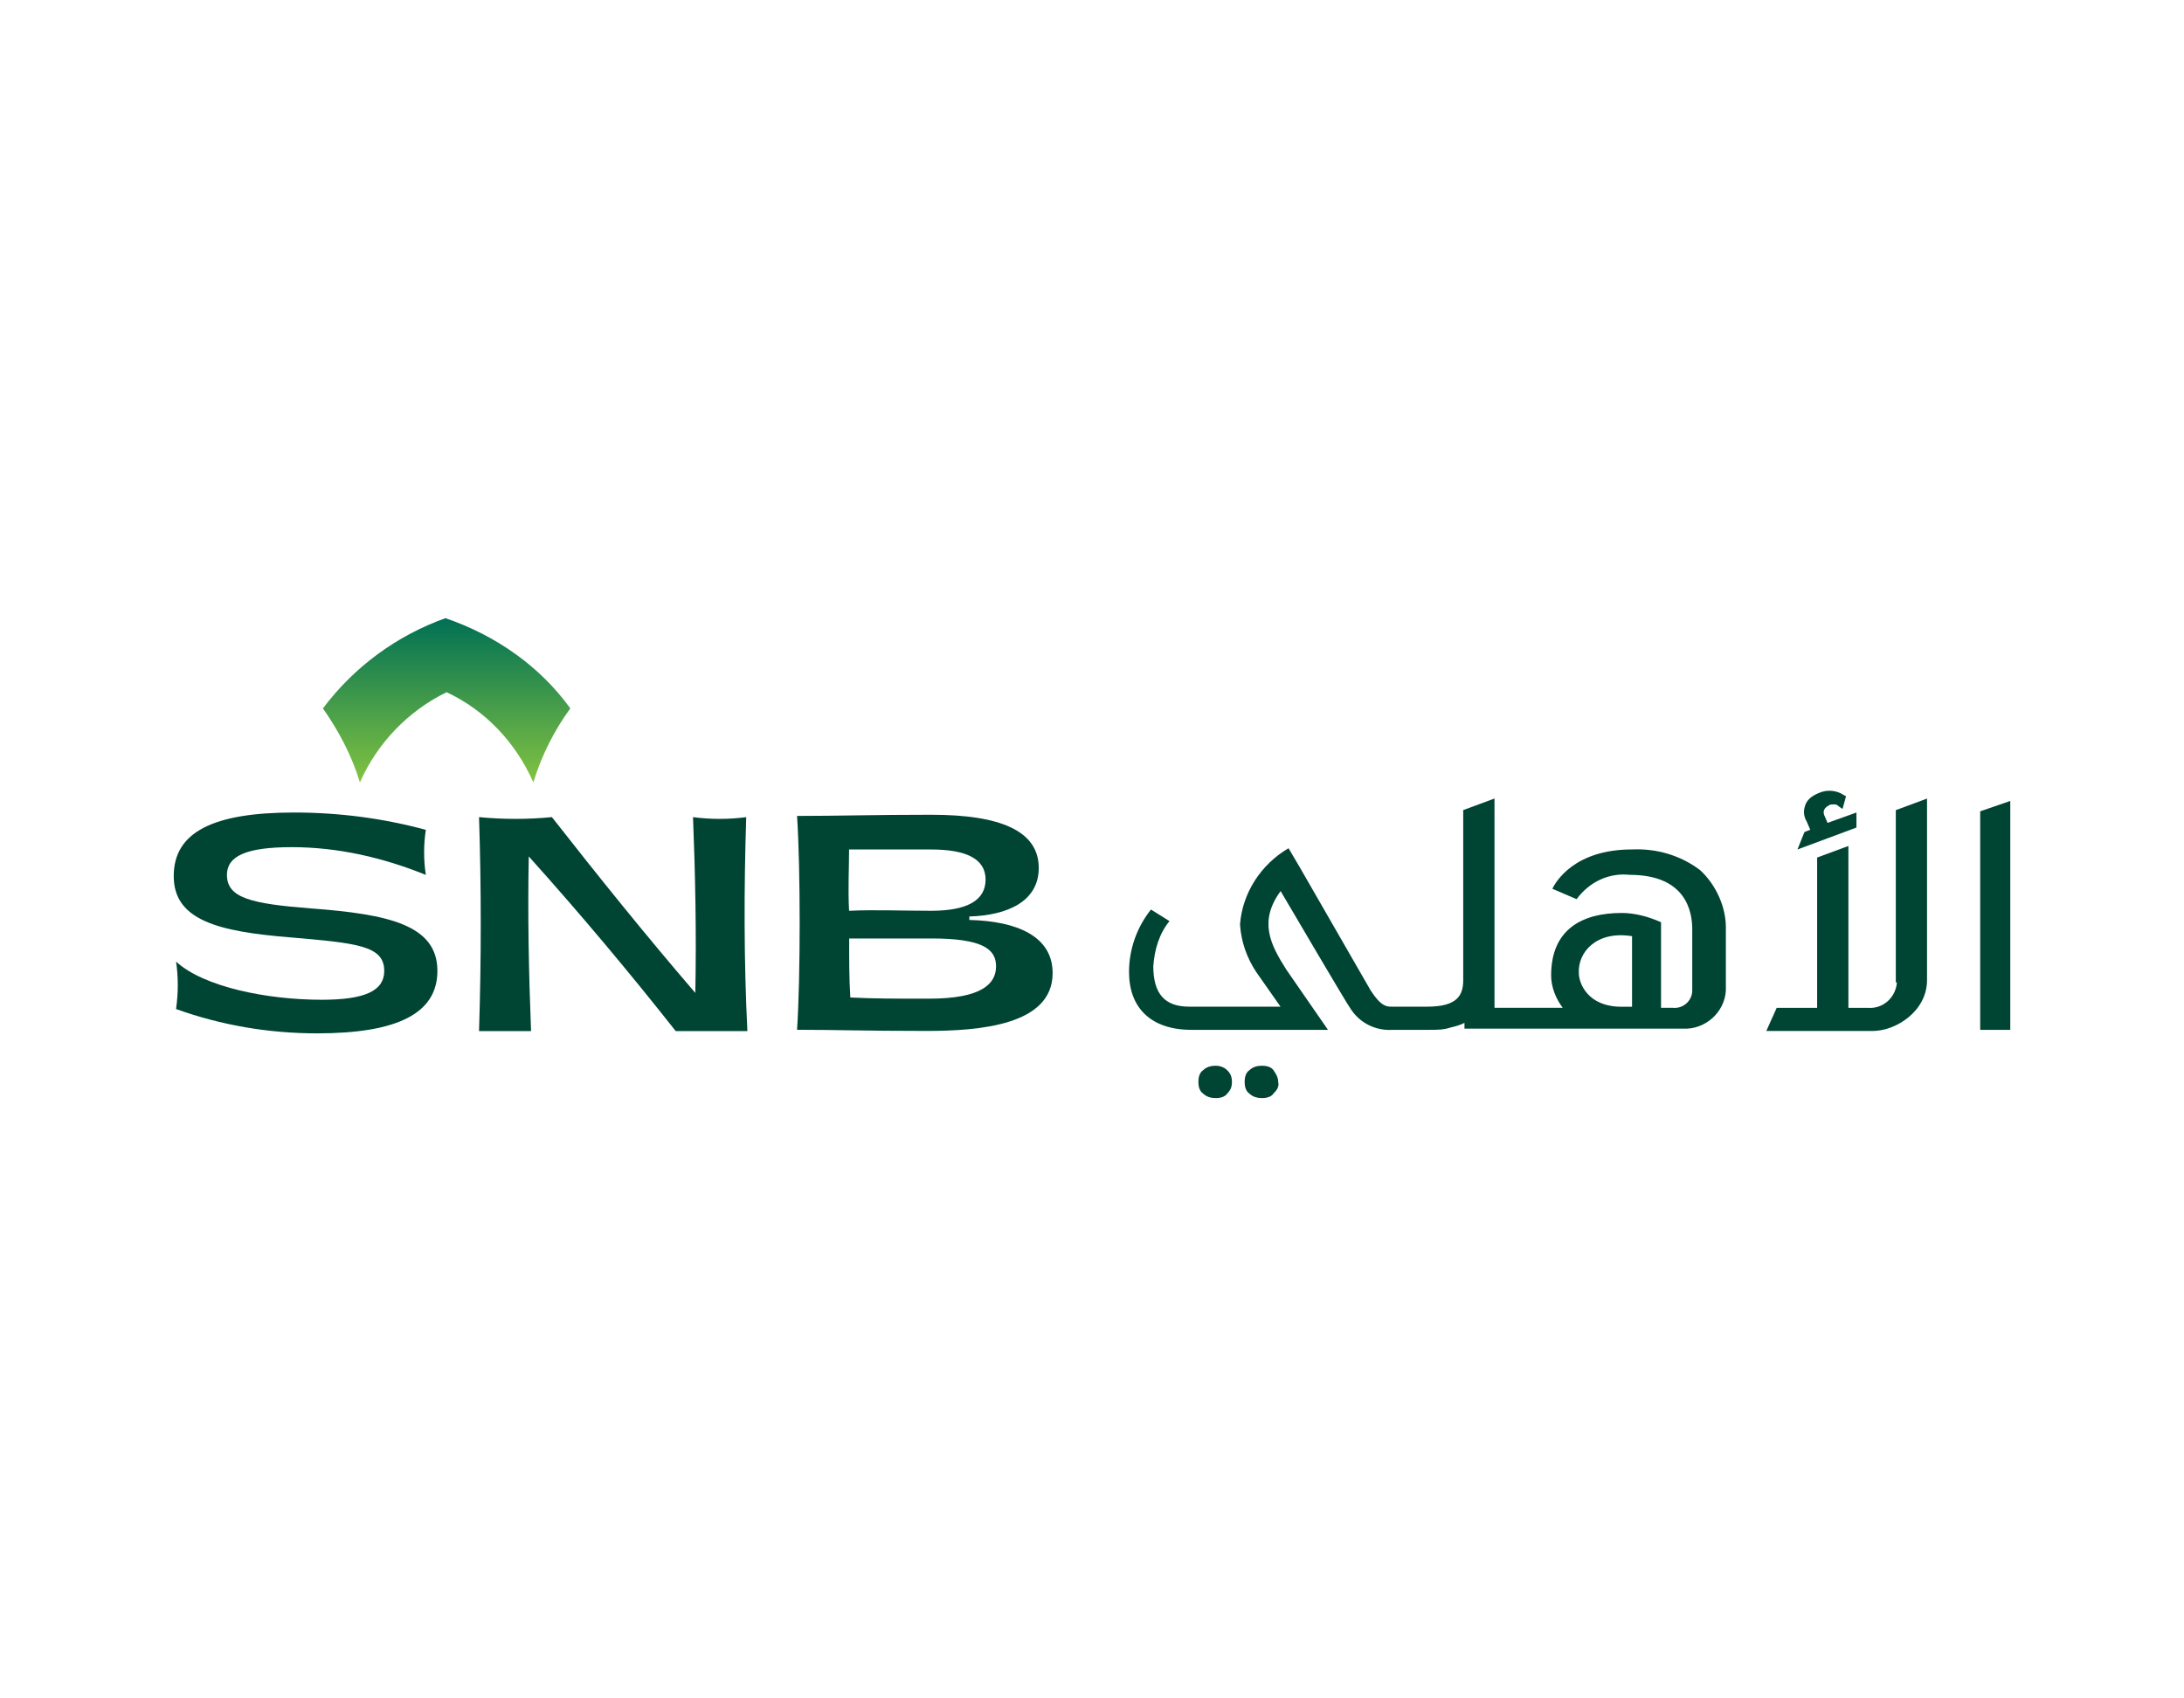
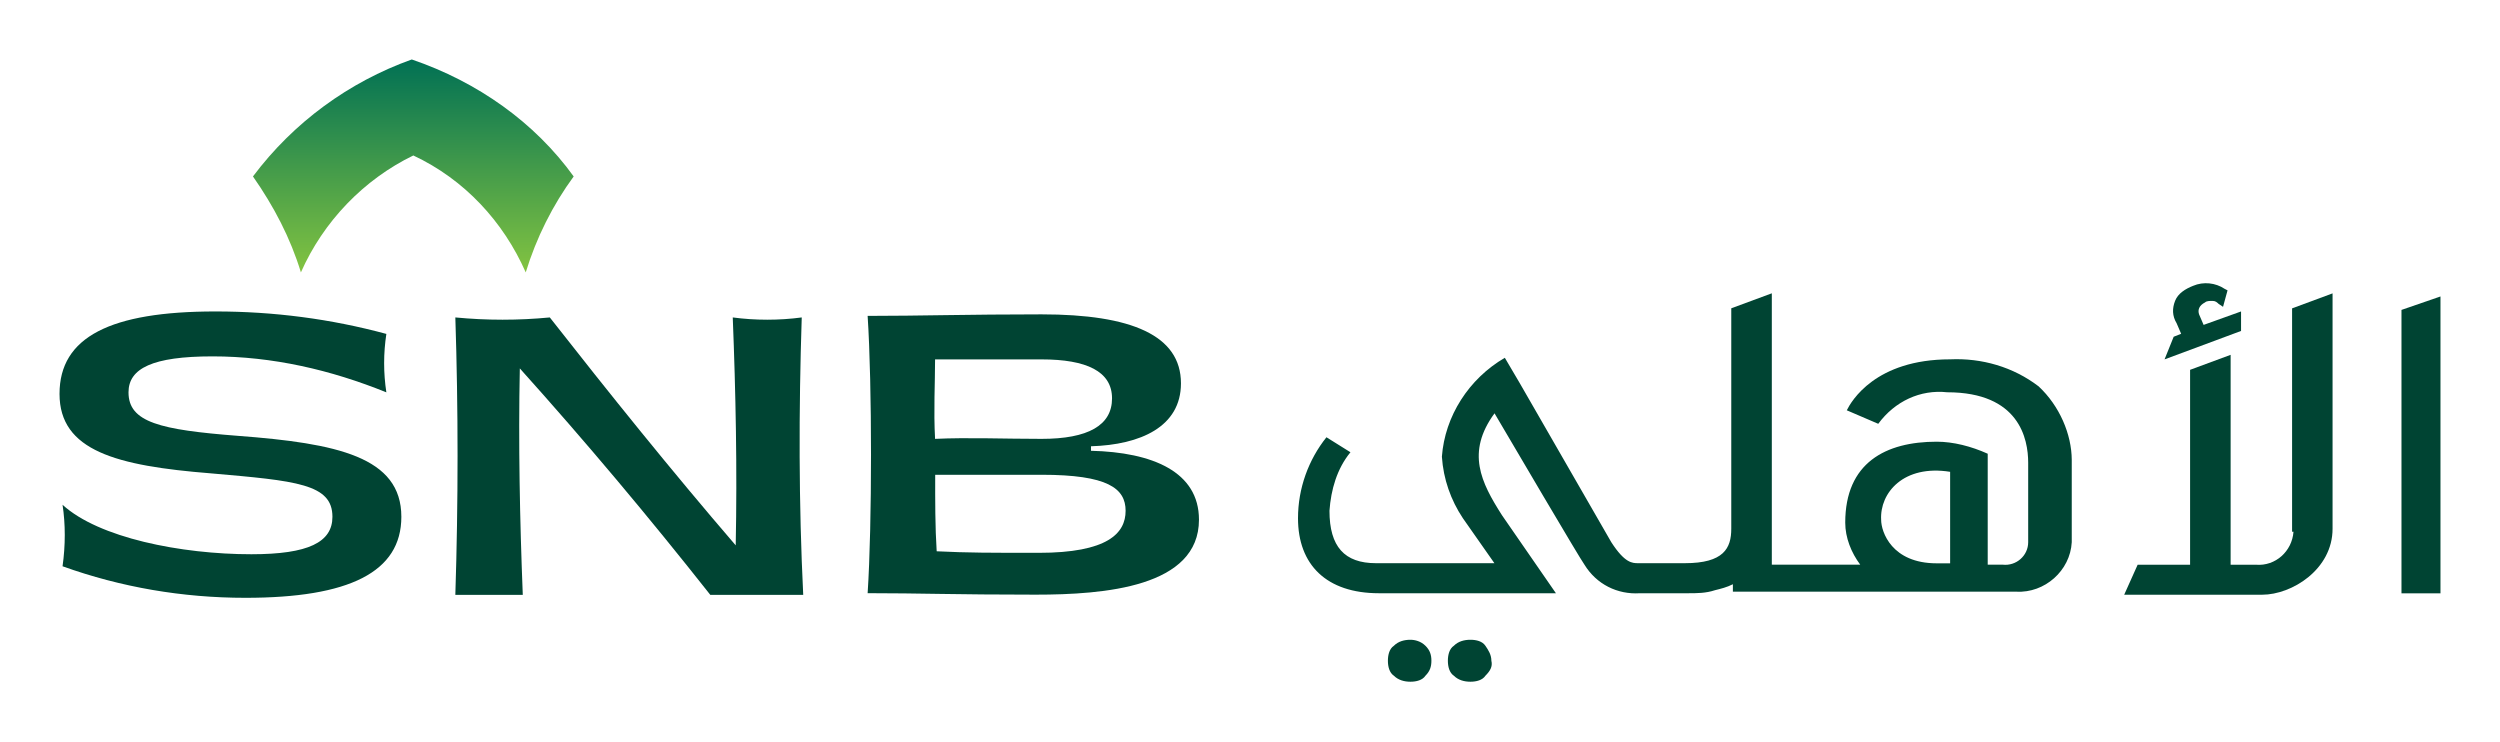
- <svg xmlns="http://www.w3.org/2000/svg" xmlns:xlink="http://www.w3.org/1999/xlink" version="1.1" id="Layer_1" x="0px" y="0px" viewBox="0 0 440 342" style="enable-background:new 0 0 440 342;" xml:space="preserve">
+ <svg xmlns="http://www.w3.org/2000/svg" xmlns:xlink="http://www.w3.org/1999/xlink" version="1.1" id="Layer_1" x="0px" y="0px" viewBox="25.75 115.32 388.5 115.19" style="enable-background:new 0 0 440 342;" xml:space="preserve">
  <style type="text/css">
	.st0{clip-path:url(#SVGID_00000074415452397698866610000004163334104663177916_);}
	.st1{clip-path:url(#SVGID_00000169539260839492498340000004020559666936518031_);}
	.st2{fill:url(#SVGID_00000135684491467699648160000017415247461782877855_);}
	.st3{fill:#004433;}
</style>
  <g id="surface1">
    <g>
      <defs>
        <rect id="SVGID_1_" x="63.89" y="122.94" width="51.26" height="34.95" />
      </defs>
      <clipPath id="SVGID_00000174587043229844571610000004934548514851270558_">
        <use xlink:href="#SVGID_1_" style="overflow:visible;" />
      </clipPath>
      <g style="clip-path:url(#SVGID_00000174587043229844571610000004934548514851270558_);">
        <g>
          <defs>
            <path id="SVGID_00000029025275673801412500000004874572853150548151_" d="M65.06,142.74c3.26,4.66,5.82,9.56,7.45,14.91       c3.49-7.92,9.78-14.44,17.47-18.17c7.93,3.72,13.98,10.25,17.47,18.17c1.63-5.35,4.2-10.48,7.45-14.91       c-6.05-8.39-14.91-14.68-25.16-18.18C79.96,128.06,71.35,134.35,65.06,142.74" />
          </defs>
          <clipPath id="SVGID_00000134958858403092743780000003985930034335187110_">
            <use xlink:href="#SVGID_00000029025275673801412500000004874572853150548151_" style="overflow:visible;" />
          </clipPath>
          <g style="clip-path:url(#SVGID_00000134958858403092743780000003985930034335187110_);">
            <linearGradient id="SVGID_00000124140108625040572160000001747293342138796215_" gradientUnits="userSpaceOnUse" x1="-306.992" y1="648.664" x2="-304.658" y2="648.664" gradientTransform="matrix(0 -14.1746 -14.1746 0 9284.535 -4193.839)">
              <stop offset="0" style="stop-color:#82C341" />
              <stop offset="7.812500e-03" style="stop-color:#82C341" />
              <stop offset="0.012" style="stop-color:#81C241" />
              <stop offset="0.016" style="stop-color:#80C241" />
              <stop offset="0.019" style="stop-color:#80C241" />
              <stop offset="0.023" style="stop-color:#7FC141" />
              <stop offset="0.027" style="stop-color:#7FC141" />
              <stop offset="0.031" style="stop-color:#7EC142" />
              <stop offset="0.035" style="stop-color:#7EC042" />
              <stop offset="0.039" style="stop-color:#7DC042" />
              <stop offset="0.043" style="stop-color:#7DC042" />
              <stop offset="0.047" style="stop-color:#7CBF42" />
              <stop offset="0.051" style="stop-color:#7CBF42" />
              <stop offset="0.055" style="stop-color:#7BBF42" />
              <stop offset="0.059" style="stop-color:#7BBE42" />
              <stop offset="0.062" style="stop-color:#7ABE42" />
              <stop offset="0.066" style="stop-color:#7ABE42" />
              <stop offset="0.07" style="stop-color:#79BD42" />
              <stop offset="0.074" style="stop-color:#79BD42" />
              <stop offset="0.078" style="stop-color:#78BD42" />
              <stop offset="0.082" style="stop-color:#78BC43" />
              <stop offset="0.086" style="stop-color:#77BC43" />
              <stop offset="0.09" style="stop-color:#77BC43" />
              <stop offset="0.094" style="stop-color:#76BB43" />
              <stop offset="0.098" style="stop-color:#75BB43" />
              <stop offset="0.102" style="stop-color:#75BB43" />
              <stop offset="0.105" style="stop-color:#74BA43" />
              <stop offset="0.109" style="stop-color:#74BA43" />
              <stop offset="0.113" style="stop-color:#73BA43" />
              <stop offset="0.117" style="stop-color:#73B943" />
              <stop offset="0.121" style="stop-color:#72B943" />
              <stop offset="0.125" style="stop-color:#72B943" />
              <stop offset="0.129" style="stop-color:#71B843" />
              <stop offset="0.133" style="stop-color:#71B843" />
              <stop offset="0.137" style="stop-color:#70B844" />
              <stop offset="0.141" style="stop-color:#70B744" />
              <stop offset="0.144" style="stop-color:#6FB744" />
              <stop offset="0.148" style="stop-color:#6FB744" />
              <stop offset="0.152" style="stop-color:#6EB644" />
              <stop offset="0.156" style="stop-color:#6EB644" />
              <stop offset="0.16" style="stop-color:#6DB644" />
              <stop offset="0.164" style="stop-color:#6DB544" />
              <stop offset="0.168" style="stop-color:#6CB544" />
              <stop offset="0.172" style="stop-color:#6CB544" />
              <stop offset="0.176" style="stop-color:#6BB544" />
              <stop offset="0.18" style="stop-color:#6BB444" />
              <stop offset="0.184" style="stop-color:#6AB444" />
              <stop offset="0.188" style="stop-color:#6AB445" />
              <stop offset="0.191" style="stop-color:#69B345" />
              <stop offset="0.195" style="stop-color:#69B345" />
              <stop offset="0.199" style="stop-color:#68B345" />
              <stop offset="0.203" style="stop-color:#68B245" />
              <stop offset="0.207" style="stop-color:#67B245" />
              <stop offset="0.211" style="stop-color:#67B245" />
              <stop offset="0.215" style="stop-color:#66B145" />
              <stop offset="0.219" style="stop-color:#66B145" />
              <stop offset="0.223" style="stop-color:#65B145" />
              <stop offset="0.227" style="stop-color:#65B045" />
              <stop offset="0.231" style="stop-color:#64B045" />
              <stop offset="0.234" style="stop-color:#64B045" />
              <stop offset="0.238" style="stop-color:#63AF46" />
              <stop offset="0.242" style="stop-color:#63AF46" />
              <stop offset="0.246" style="stop-color:#62AF46" />
              <stop offset="0.25" style="stop-color:#62AE46" />
              <stop offset="0.254" style="stop-color:#61AE46" />
              <stop offset="0.258" style="stop-color:#61AE46" />
              <stop offset="0.262" style="stop-color:#60AD46" />
              <stop offset="0.266" style="stop-color:#60AD46" />
              <stop offset="0.27" style="stop-color:#5FAD46" />
              <stop offset="0.273" style="stop-color:#5FAC46" />
              <stop offset="0.277" style="stop-color:#5EAC46" />
              <stop offset="0.281" style="stop-color:#5EAC46" />
              <stop offset="0.285" style="stop-color:#5DAB46" />
              <stop offset="0.289" style="stop-color:#5DAB46" />
              <stop offset="0.293" style="stop-color:#5CAB47" />
              <stop offset="0.297" style="stop-color:#5CAA47" />
              <stop offset="0.301" style="stop-color:#5BAA47" />
              <stop offset="0.305" style="stop-color:#5BAA47" />
              <stop offset="0.309" style="stop-color:#5AA947" />
              <stop offset="0.312" style="stop-color:#5AA947" />
              <stop offset="0.316" style="stop-color:#59A947" />
              <stop offset="0.32" style="stop-color:#58A947" />
              <stop offset="0.324" style="stop-color:#58A847" />
              <stop offset="0.328" style="stop-color:#57A847" />
              <stop offset="0.332" style="stop-color:#57A847" />
              <stop offset="0.336" style="stop-color:#56A747" />
              <stop offset="0.34" style="stop-color:#56A747" />
              <stop offset="0.344" style="stop-color:#55A748" />
              <stop offset="0.348" style="stop-color:#55A648" />
              <stop offset="0.352" style="stop-color:#54A648" />
              <stop offset="0.355" style="stop-color:#54A648" />
              <stop offset="0.359" style="stop-color:#53A548" />
              <stop offset="0.363" style="stop-color:#53A548" />
              <stop offset="0.367" style="stop-color:#52A548" />
              <stop offset="0.371" style="stop-color:#52A448" />
              <stop offset="0.375" style="stop-color:#51A448" />
              <stop offset="0.379" style="stop-color:#51A448" />
              <stop offset="0.383" style="stop-color:#50A348" />
              <stop offset="0.387" style="stop-color:#50A348" />
              <stop offset="0.391" style="stop-color:#4FA348" />
              <stop offset="0.395" style="stop-color:#4FA248" />
              <stop offset="0.398" style="stop-color:#4EA249" />
              <stop offset="0.402" style="stop-color:#4EA249" />
              <stop offset="0.406" style="stop-color:#4DA149" />
              <stop offset="0.41" style="stop-color:#4DA149" />
              <stop offset="0.414" style="stop-color:#4CA149" />
              <stop offset="0.418" style="stop-color:#4CA049" />
              <stop offset="0.422" style="stop-color:#4BA049" />
              <stop offset="0.426" style="stop-color:#4BA049" />
              <stop offset="0.43" style="stop-color:#4A9F49" />
              <stop offset="0.434" style="stop-color:#4A9F49" />
              <stop offset="0.438" style="stop-color:#499F49" />
              <stop offset="0.441" style="stop-color:#499E49" />
              <stop offset="0.445" style="stop-color:#489E49" />
              <stop offset="0.449" style="stop-color:#489E4A" />
              <stop offset="0.453" style="stop-color:#479D4A" />
              <stop offset="0.457" style="stop-color:#479D4A" />
              <stop offset="0.461" style="stop-color:#469D4A" />
              <stop offset="0.465" style="stop-color:#469C4A" />
              <stop offset="0.469" style="stop-color:#459C4A" />
              <stop offset="0.473" style="stop-color:#459C4A" />
              <stop offset="0.477" style="stop-color:#449C4A" />
              <stop offset="0.48" style="stop-color:#449B4A" />
              <stop offset="0.484" style="stop-color:#439B4A" />
              <stop offset="0.488" style="stop-color:#439B4A" />
              <stop offset="0.492" style="stop-color:#429A4A" />
              <stop offset="0.496" style="stop-color:#429A4A" />
              <stop offset="0.5" style="stop-color:#419A4A" />
              <stop offset="0.504" style="stop-color:#41994B" />
              <stop offset="0.508" style="stop-color:#40994B" />
              <stop offset="0.512" style="stop-color:#40994B" />
              <stop offset="0.516" style="stop-color:#3F984B" />
              <stop offset="0.519" style="stop-color:#3F984B" />
              <stop offset="0.523" style="stop-color:#3E984B" />
              <stop offset="0.527" style="stop-color:#3E974B" />
              <stop offset="0.531" style="stop-color:#3D974B" />
              <stop offset="0.535" style="stop-color:#3D974B" />
              <stop offset="0.539" style="stop-color:#3C964B" />
              <stop offset="0.543" style="stop-color:#3C964B" />
              <stop offset="0.547" style="stop-color:#3B964B" />
              <stop offset="0.551" style="stop-color:#3A954B" />
              <stop offset="0.555" style="stop-color:#3A954C" />
              <stop offset="0.559" style="stop-color:#39954C" />
              <stop offset="0.562" style="stop-color:#39944C" />
              <stop offset="0.566" style="stop-color:#38944C" />
              <stop offset="0.57" style="stop-color:#38944C" />
              <stop offset="0.574" style="stop-color:#37934C" />
              <stop offset="0.578" style="stop-color:#37934C" />
              <stop offset="0.582" style="stop-color:#36934C" />
              <stop offset="0.586" style="stop-color:#36924C" />
              <stop offset="0.59" style="stop-color:#35924C" />
              <stop offset="0.594" style="stop-color:#35924C" />
              <stop offset="0.598" style="stop-color:#34914C" />
              <stop offset="0.602" style="stop-color:#34914C" />
              <stop offset="0.606" style="stop-color:#33914C" />
              <stop offset="0.609" style="stop-color:#33904D" />
              <stop offset="0.613" style="stop-color:#32904D" />
              <stop offset="0.617" style="stop-color:#32904D" />
              <stop offset="0.621" style="stop-color:#318F4D" />
              <stop offset="0.625" style="stop-color:#318F4D" />
              <stop offset="0.629" style="stop-color:#308F4D" />
              <stop offset="0.633" style="stop-color:#308F4D" />
              <stop offset="0.637" style="stop-color:#2F8E4D" />
              <stop offset="0.641" style="stop-color:#2F8E4D" />
              <stop offset="0.644" style="stop-color:#2E8E4D" />
              <stop offset="0.648" style="stop-color:#2E8D4D" />
              <stop offset="0.652" style="stop-color:#2D8D4D" />
              <stop offset="0.656" style="stop-color:#2D8D4D" />
              <stop offset="0.66" style="stop-color:#2C8C4E" />
              <stop offset="0.664" style="stop-color:#2C8C4E" />
              <stop offset="0.668" style="stop-color:#2B8C4E" />
              <stop offset="0.672" style="stop-color:#2B8B4E" />
              <stop offset="0.676" style="stop-color:#2A8B4E" />
              <stop offset="0.68" style="stop-color:#2A8B4E" />
              <stop offset="0.684" style="stop-color:#298A4E" />
              <stop offset="0.688" style="stop-color:#298A4E" />
              <stop offset="0.691" style="stop-color:#288A4E" />
              <stop offset="0.695" style="stop-color:#28894E" />
              <stop offset="0.699" style="stop-color:#27894E" />
              <stop offset="0.703" style="stop-color:#27894E" />
              <stop offset="0.707" style="stop-color:#26884E" />
              <stop offset="0.711" style="stop-color:#26884E" />
              <stop offset="0.715" style="stop-color:#25884F" />
              <stop offset="0.719" style="stop-color:#25874F" />
              <stop offset="0.723" style="stop-color:#24874F" />
              <stop offset="0.727" style="stop-color:#24874F" />
              <stop offset="0.731" style="stop-color:#23864F" />
              <stop offset="0.734" style="stop-color:#23864F" />
              <stop offset="0.738" style="stop-color:#22864F" />
              <stop offset="0.742" style="stop-color:#22854F" />
              <stop offset="0.746" style="stop-color:#21854F" />
              <stop offset="0.75" style="stop-color:#21854F" />
              <stop offset="0.754" style="stop-color:#20844F" />
              <stop offset="0.758" style="stop-color:#20844F" />
              <stop offset="0.762" style="stop-color:#1F844F" />
              <stop offset="0.766" style="stop-color:#1F8350" />
              <stop offset="0.769" style="stop-color:#1E8350" />
              <stop offset="0.773" style="stop-color:#1D8350" />
              <stop offset="0.777" style="stop-color:#1D8250" />
              <stop offset="0.781" style="stop-color:#1C8250" />
              <stop offset="0.785" style="stop-color:#1C8250" />
              <stop offset="0.789" style="stop-color:#1B8250" />
              <stop offset="0.793" style="stop-color:#1B8150" />
              <stop offset="0.797" style="stop-color:#1A8150" />
              <stop offset="0.801" style="stop-color:#1A8150" />
              <stop offset="0.805" style="stop-color:#198050" />
              <stop offset="0.809" style="stop-color:#198050" />
              <stop offset="0.812" style="stop-color:#188050" />
              <stop offset="0.816" style="stop-color:#187F51" />
              <stop offset="0.82" style="stop-color:#177F51" />
              <stop offset="0.824" style="stop-color:#177F51" />
              <stop offset="0.828" style="stop-color:#167E51" />
              <stop offset="0.832" style="stop-color:#167E51" />
              <stop offset="0.836" style="stop-color:#157E51" />
              <stop offset="0.84" style="stop-color:#157D51" />
              <stop offset="0.844" style="stop-color:#147D51" />
              <stop offset="0.848" style="stop-color:#147D51" />
              <stop offset="0.852" style="stop-color:#137C51" />
              <stop offset="0.856" style="stop-color:#137C51" />
              <stop offset="0.859" style="stop-color:#127C51" />
              <stop offset="0.863" style="stop-color:#127B51" />
              <stop offset="0.867" style="stop-color:#117B51" />
              <stop offset="0.871" style="stop-color:#117B52" />
              <stop offset="0.875" style="stop-color:#107A52" />
              <stop offset="0.879" style="stop-color:#107A52" />
              <stop offset="0.883" style="stop-color:#0F7A52" />
              <stop offset="0.887" style="stop-color:#0F7952" />
              <stop offset="0.891" style="stop-color:#0E7952" />
              <stop offset="0.894" style="stop-color:#0E7952" />
              <stop offset="0.898" style="stop-color:#0D7852" />
              <stop offset="0.902" style="stop-color:#0D7852" />
              <stop offset="0.906" style="stop-color:#0C7852" />
              <stop offset="0.91" style="stop-color:#0C7752" />
              <stop offset="0.914" style="stop-color:#0B7752" />
              <stop offset="0.918" style="stop-color:#0B7752" />
              <stop offset="0.922" style="stop-color:#0A7653" />
              <stop offset="0.926" style="stop-color:#0A7653" />
              <stop offset="0.93" style="stop-color:#097653" />
              <stop offset="0.934" style="stop-color:#097653" />
              <stop offset="0.938" style="stop-color:#087553" />
              <stop offset="0.941" style="stop-color:#087553" />
              <stop offset="0.945" style="stop-color:#077553" />
              <stop offset="0.949" style="stop-color:#077453" />
              <stop offset="0.953" style="stop-color:#067453" />
              <stop offset="0.957" style="stop-color:#067453" />
              <stop offset="0.961" style="stop-color:#057353" />
              <stop offset="0.965" style="stop-color:#057353" />
              <stop offset="0.969" style="stop-color:#047353" />
              <stop offset="0.973" style="stop-color:#047253" />
              <stop offset="0.977" style="stop-color:#037254" />
              <stop offset="0.981" style="stop-color:#037254" />
              <stop offset="0.984" style="stop-color:#027154" />
              <stop offset="0.988" style="stop-color:#027154" />
              <stop offset="0.992" style="stop-color:#017154" />
              <stop offset="0.996" style="stop-color:#007054" />
              <stop offset="1" style="stop-color:#007054" />
            </linearGradient>
            <path style="fill:url(#SVGID_00000124140108625040572160000001747293342138796215_);" d="M65.06,157.65h49.86v-33.08H65.06       V157.65z" />
          </g>
        </g>
      </g>
    </g>
    <path class="st3" d="M35.47,203.32c0.46-3.26,0.46-6.53,0-9.56c5.59,5.13,18.4,7.69,29.35,7.69c8.86,0,12.59-1.87,12.59-5.82   c0-5.12-5.6-5.59-18.88-6.75C43.85,187.71,35,185.38,35,176.53s7.92-12.81,24.23-12.81c9.08,0,17.94,1.16,26.56,3.49   c-0.46,3.03-0.46,6.06,0,9.08c-8.62-3.49-17.7-5.59-27.02-5.59s-13.05,1.87-13.05,5.59c0,4.66,4.9,5.82,17.01,6.76   c15.38,1.16,25.39,3.26,25.39,12.58c0,8.62-8.15,12.59-24.23,12.59C54.11,208.22,44.55,206.58,35.47,203.32" />
    <path class="st3" d="M106.53,172.57c-0.24,11.65,0,23.54,0.46,35.19H96.51c0.46-14.45,0.46-28.9,0-43.11   c4.9,0.47,9.78,0.47,14.68,0c9.32,11.89,18.87,23.77,28.89,35.42c0.24-11.89,0-23.76-0.46-35.42c3.49,0.47,7.23,0.47,10.72,0   c-0.47,14.45-0.47,28.9,0.23,43.11h-14.44C126.56,195.63,116.78,183.98,106.53,172.57" />
    <path class="st3" d="M171.31,200.99c4.89,0.24,8.38,0.24,15.84,0.24c10.72,0,13.52-3.03,13.52-6.53s-2.79-5.6-13.04-5.6h-16.55   C171.07,193.07,171.07,197.26,171.31,200.99 M187.61,183.52c7.22,0,10.95-2.09,10.95-6.29s-3.96-6.06-10.95-6.06h-16.55   c0,3.73-0.24,7.93,0,12.35C176.19,183.28,181.79,183.52,187.61,183.52 M160.58,164.41c8.15,0,15.61-0.24,27.03-0.24   c13.98,0,21.66,3.27,21.66,10.72c0,6.75-6.29,9.55-13.98,9.78v0.7c9.56,0.23,16.78,3.26,16.78,10.71   c0,10.48-14.68,11.65-25.4,11.65c-12.58,0-17.94-0.23-26.09-0.23C161.28,196.8,161.28,175.13,160.58,164.41" />
    <path class="st3" d="M254.25,214.74c-0.93,0-1.87,0.23-2.57,0.93c-0.69,0.46-0.93,1.4-0.93,2.33c0,0.93,0.24,1.86,0.93,2.33   c0.7,0.69,1.64,0.93,2.57,0.93s1.87-0.24,2.33-0.93c0.7-0.7,1.16-1.4,0.93-2.33c0-0.93-0.46-1.64-0.93-2.33   C256.11,214.97,255.17,214.74,254.25,214.74" />
    <path class="st3" d="M244.93,214.74c-0.93,0-1.87,0.23-2.57,0.93c-0.69,0.46-0.93,1.4-0.93,2.33c0,0.93,0.24,1.86,0.93,2.33   c0.7,0.69,1.64,0.93,2.57,0.93c0.93,0,1.87-0.24,2.33-0.93c0.7-0.7,0.93-1.4,0.93-2.33c0-0.93-0.23-1.64-0.93-2.33   C246.56,214.97,245.63,214.74,244.93,214.74" />
    <path class="st3" d="M328.8,188.64v14.22h-2.09c-6.99,0-8.63-4.9-8.63-6.76C317.85,191.9,321.58,187.48,328.8,188.64    M342.55,175.36c-3.96-3.03-8.85-4.42-13.74-4.2c-11.65,0-15.38,6.53-16.07,7.92l4.89,2.1c2.57-3.49,6.53-5.36,10.72-4.9   c11.19,0,12.58,7.23,12.58,10.95v12.35c0,2.1-1.87,3.73-3.96,3.49h-2.33v-17.24c-2.57-1.16-5.36-1.87-7.92-1.87   c-7.93,0-14.22,3.26-14.22,12.58c0,2.33,0.93,4.66,2.33,6.53h-13.74v-42.17l-6.3,2.33v34.25c0,3.03-1.16,5.36-7.22,5.36h-7.23   c-0.93,0-2.09,0-4.2-3.27l-14.21-24.69l-2.33-3.96c-5.6,3.26-9.32,9.08-9.78,15.37c0.23,3.49,1.39,6.75,3.26,9.56l4.9,6.99h-18.41   c-4.89,0-7.22-2.57-7.22-8.15c0.23-3.27,1.16-6.53,3.26-9.09l-3.73-2.33c-2.79,3.49-4.42,7.93-4.42,12.59   c0,7.22,4.42,11.65,12.58,11.65h27.5l-8.38-12.12c-3.27-5.12-5.6-9.78-1.16-15.84c2.33,3.96,13.28,22.6,13.98,23.53   c1.86,3.03,5.12,4.66,8.62,4.43h7.45c1.4,0,2.79,0,4.2-0.47c0.93-0.23,1.87-0.46,2.79-0.93v1.16h44.03   c4.43,0.24,8.39-3.26,8.63-7.69v-12.81C347.68,182.82,345.81,178.39,342.55,175.36" />
    <path class="st3" d="M362.12,171.17l11.89-4.42v-3.03l-5.82,2.09l-0.7-1.63c-0.24-0.7,0-1.39,0.93-1.87   c0.24-0.23,0.7-0.23,1.16-0.23c0.46,0,0.7,0.23,0.94,0.46l0.69,0.46l0.7-2.56l-0.46-0.24c-1.4-0.93-3.26-1.16-4.9-0.46   c-1.16,0.46-2.33,1.16-2.79,2.33s-0.46,2.33,0.24,3.49l0.7,1.63l-1.16,0.46L362.12,171.17z" />
    <path class="st3" d="M382.16,197.96c-0.23,3.03-2.79,5.36-5.82,5.12h-3.95v-32.62l-6.3,2.33v30.29h-8.15l-2.09,4.66h21.43   c4.66,0,10.95-3.96,10.95-10.25v-36.58l-6.29,2.33v34.71H382.16z" />
    <path class="st3" d="M398.94,163.48v44.04H405v-46.13L398.94,163.48z" />
  </g>
</svg>
